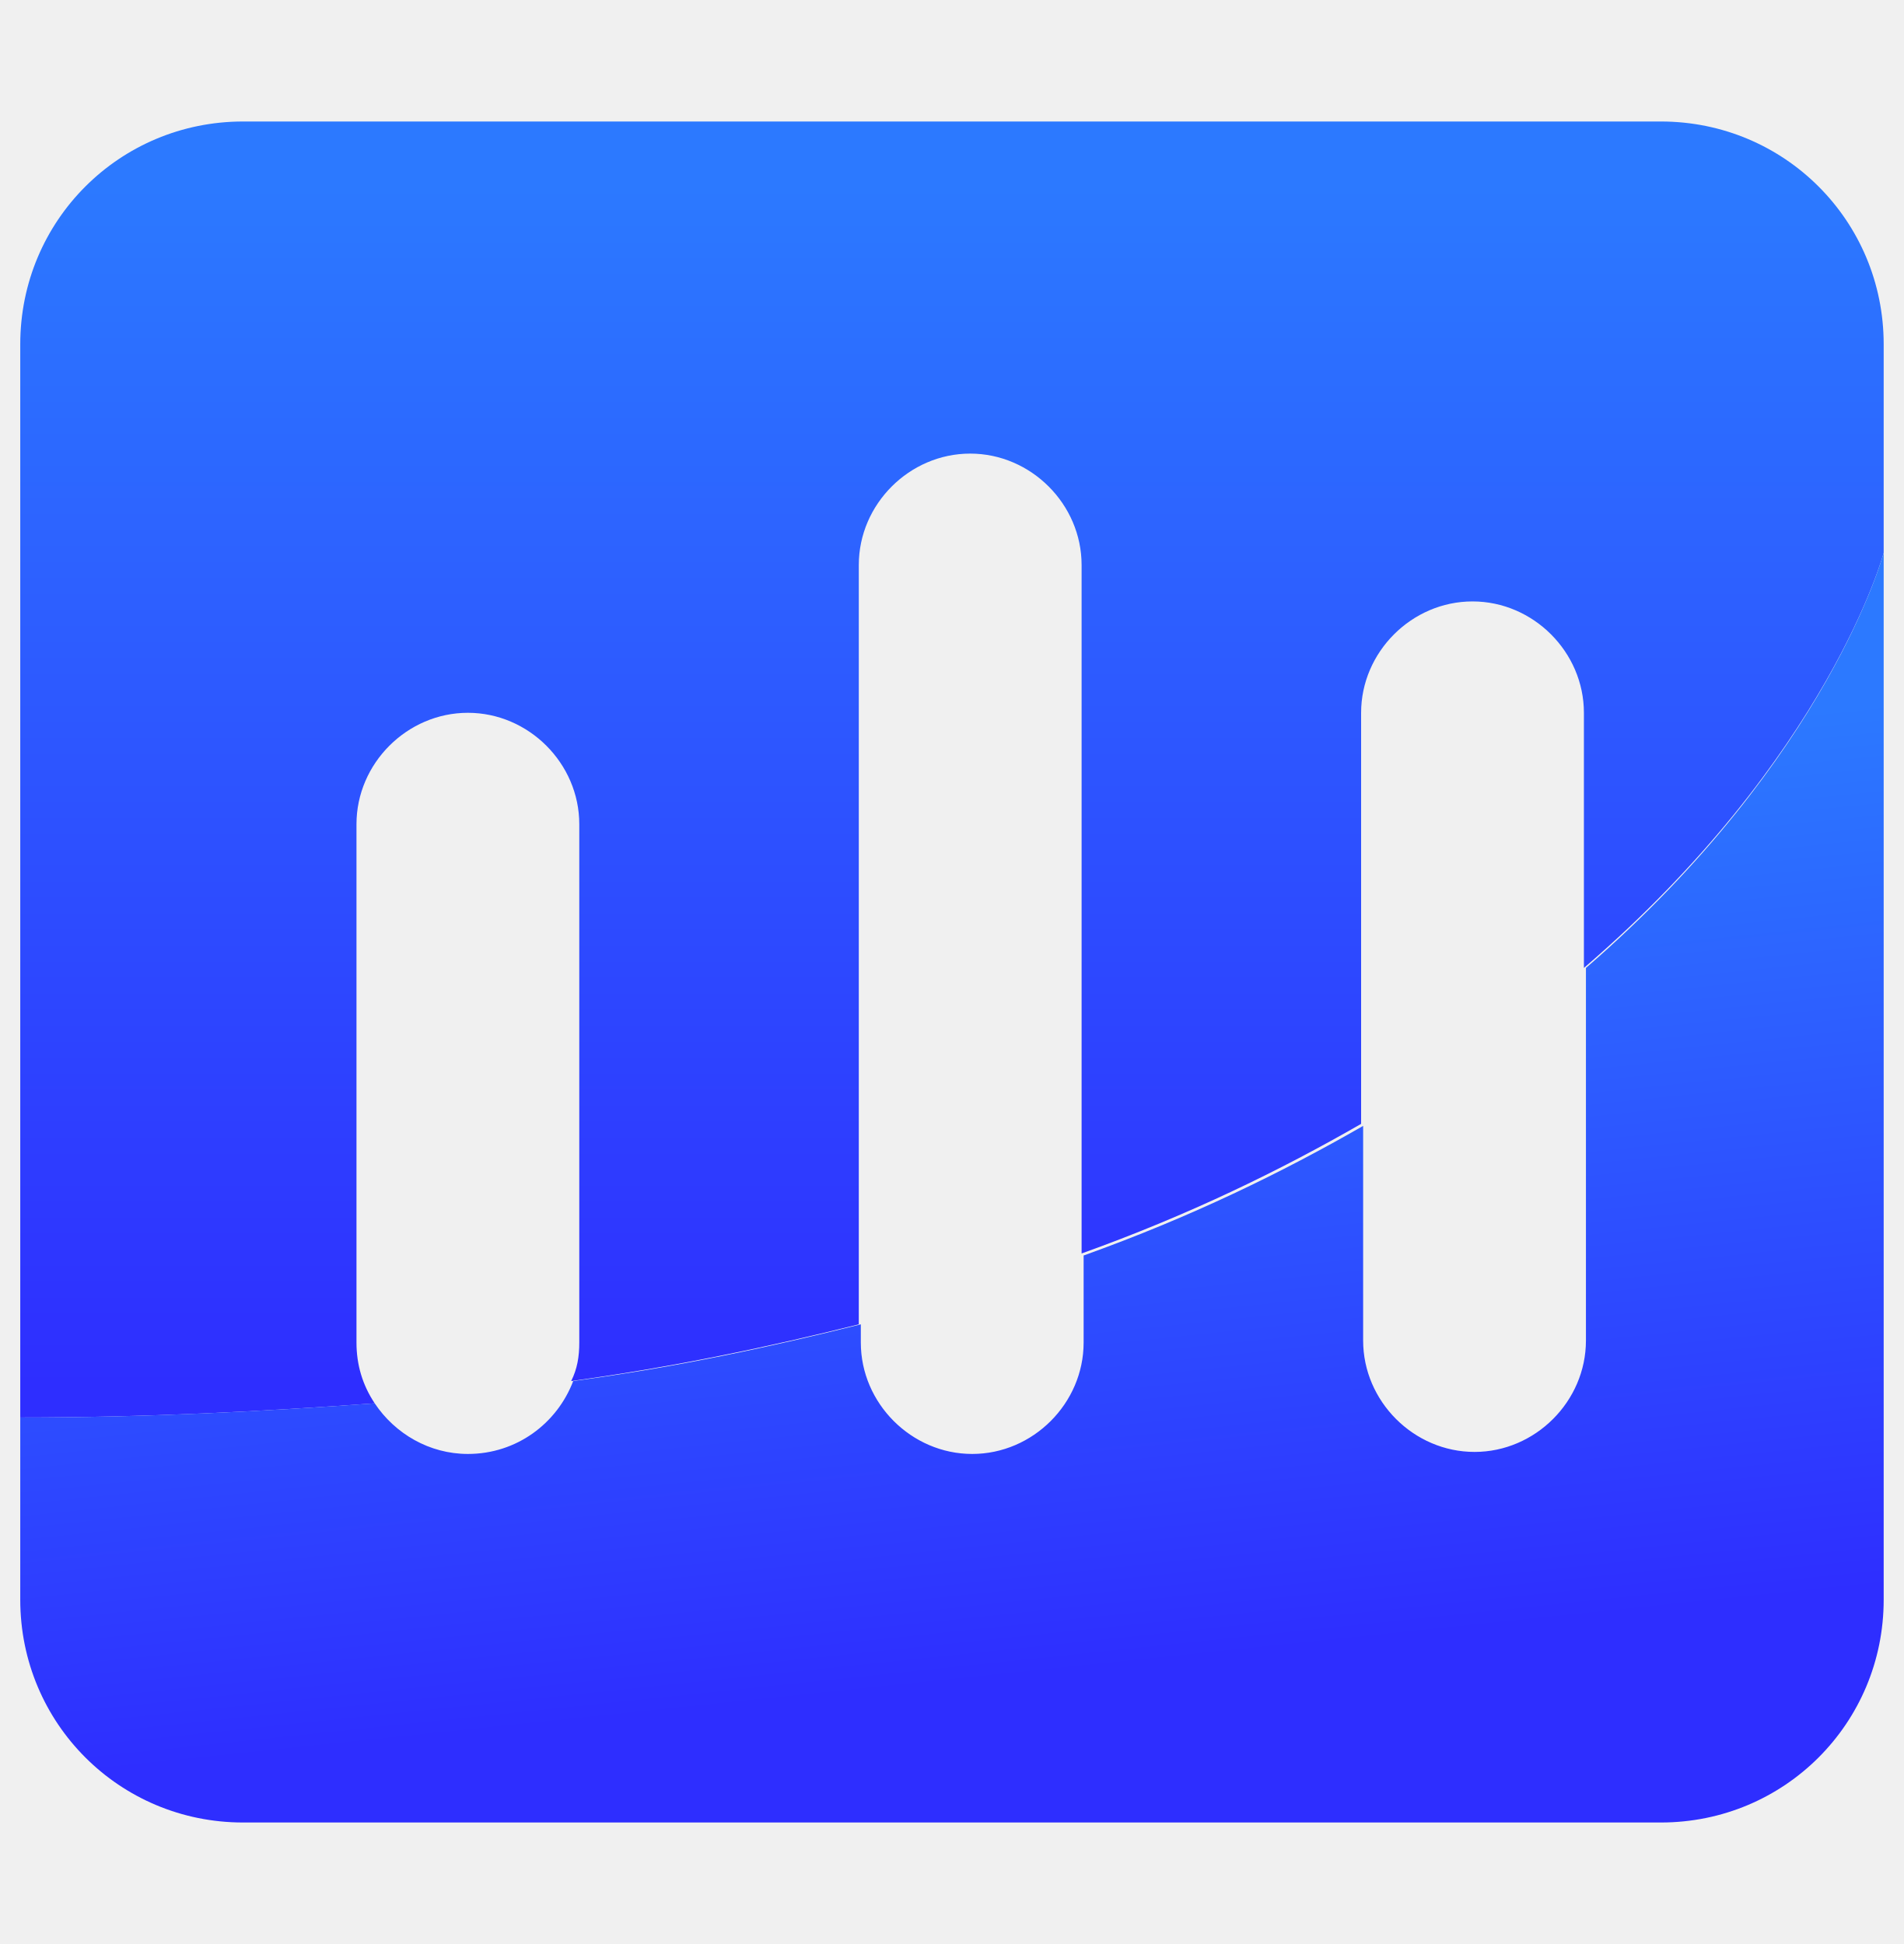
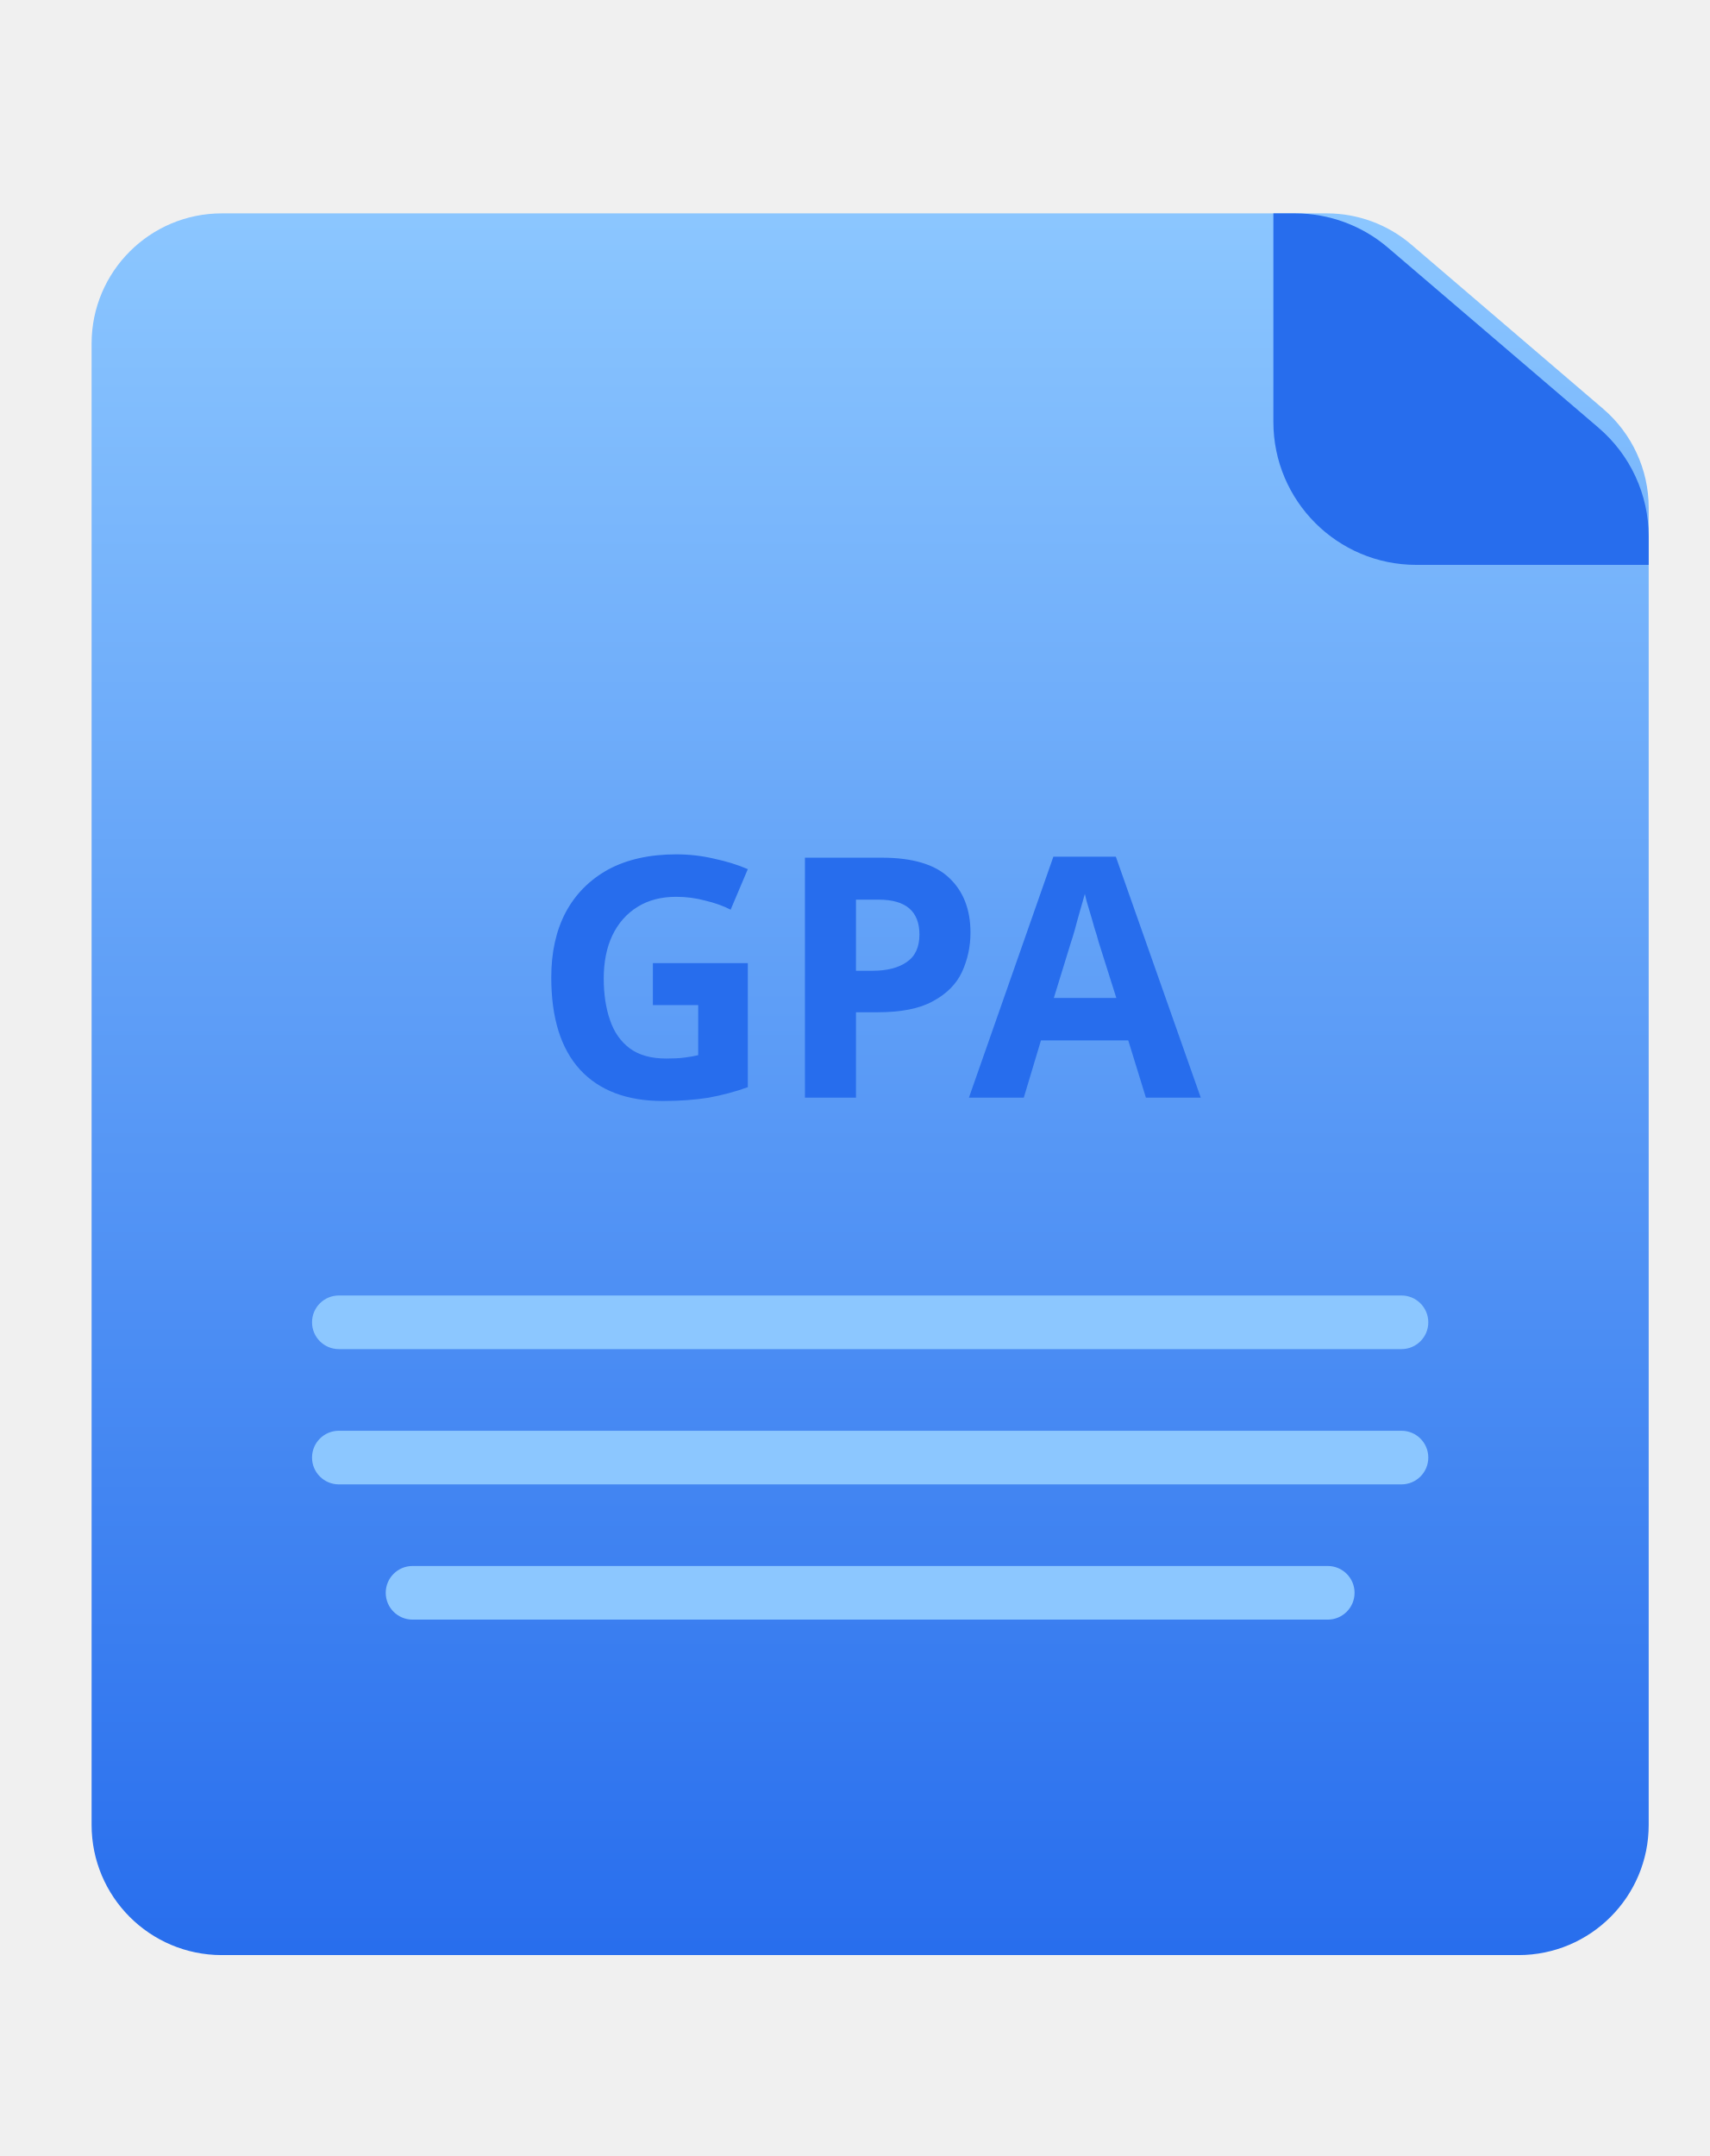
- <svg xmlns="http://www.w3.org/2000/svg" version="1.1" id="图层_1" x="0px" y="0px" viewBox="0 0 94 96" style="enable-background:new 0 0 94 96;" xml:space="preserve">
-   <style type="text/css">
- 	.st0{fill:url(#SVGID_1_);}
- 	.st1{fill:url(#SVGID_2_);}
- 	.st2{fill:url(#SVGID_3_);}
- 	.st3{fill:url(#SVGID_4_);}
- 	.st4{fill:url(#SVGID_5_);}
- 	.st5{fill:url(#SVGID_6_);}
- 	.st6{fill:url(#SVGID_7_);}
- 	.st7{fill:url(#SVGID_8_);}
- 	.st8{fill:url(#SVGID_9_);}
- 	.st9{fill:url(#SVGID_10_);}
- 	.st10{fill:url(#SVGID_11_);}
- 	.st11{fill:url(#SVGID_12_);}
- 	.st12{fill:url(#SVGID_13_);}
- 	.st13{fill:url(#SVGID_14_);}
- 	.st14{fill:url(#SVGID_15_);}
- 	.st15{fill:url(#SVGID_16_);}
- 	.st16{fill:url(#SVGID_17_);}
- 	.st17{fill:url(#SVGID_18_);}
- </style>
-   <g>
-     <linearGradient id="SVGID_1_" gradientUnits="userSpaceOnUse" x1="47" y1="375.636" x2="47" y2="-470.652">
-       <stop offset="0.363" style="stop-color:#2E2EFF" />
-       <stop offset="0.433" style="stop-color:#2C79FF" />
+ <svg xmlns="http://www.w3.org/2000/svg" width="56" height="70.61" viewBox="0 0 56 70.61">
+   <defs>
+     <style>
+       .cls-1 {
+         fill: #fff;
+       }
+ 
+       .cls-2 {
+         clip-path: url(#clip-path);
+       }
+ 
+       .cls-3 {
+         fill: url(#linear-gradient);
+       }
+ 
+       .cls-4, .cls-6 {
+         fill: #276ded;
+       }
+ 
+       .cls-5 {
+         fill: #8cc7ff;
+       }
+ 
+       .cls-6 {
+         font-size: 11px;
+         font-family: SegoeUI-Semibold, Segoe UI;
+         font-weight: 600;
+       }
+     </style>
+     <clipPath id="clip-path">
+       <rect id="矩形_207" data-name="矩形 207" class="cls-1" width="56" height="70.61" transform="translate(49 459.39)" />
+     </clipPath>
+     <linearGradient id="linear-gradient" x1="0.5" x2="0.5" y2="1" gradientUnits="objectBoundingBox">
+       <stop offset="0" stop-color="#8cc7ff" />
+       <stop offset="1" stop-color="#276ded" />
    </linearGradient>
-     <path class="st0" d="M82,6H12C5.9,6,1,10.9,1,17v10.3V70c6.2,0,12-0.3,17.5-0.7c-0.6-0.9-0.9-1.9-0.9-3V40.7c0-3,2.5-5.5,5.5-5.5   s5.5,2.5,5.5,5.5v25.6c0,0.7-0.1,1.3-0.4,1.9c5.1-0.7,9.8-1.7,14.2-2.8V27.9c0-3,2.5-5.5,5.5-5.5c3,0,5.5,2.5,5.5,5.5v34   c5.3-1.9,9.8-4.1,13.8-6.4V35.2c0-3,2.5-5.5,5.5-5.5s5.5,2.5,5.5,5.5v12.6C90.3,37.4,93,27.3,93,27.3V17C93,10.9,88.1,6,82,6z" />
-     <linearGradient id="SVGID_2_" gradientUnits="userSpaceOnUse" x1="69.758" y1="271.613" x2="11.162" y2="-290.094">
-       <stop offset="0.336" style="stop-color:#2E2EFF" />
-       <stop offset="0.413" style="stop-color:#2C79FF" />
-     </linearGradient>
-     <path class="st1" d="M78.3,47.8v18.4c0,3-2.5,5.5-5.5,5.5s-5.5-2.5-5.5-5.5V55.6c-4,2.3-8.5,4.5-13.8,6.4v4.3c0,3-2.5,5.5-5.5,5.5   c-3,0-5.5-2.5-5.5-5.5v-0.9c-4.4,1.1-9,2.1-14.2,2.8c-0.8,2.1-2.8,3.6-5.2,3.6c-1.9,0-3.6-1-4.6-2.5C13,69.7,7.2,70,1,70V79   c0,6.1,4.9,11,11,11H82c6.1,0,11-4.9,11-11V27.3C93,27.3,90.3,37.4,78.3,47.8z" />
+   </defs>
+   <g id="蒙版组_12" data-name="蒙版组 12" class="cls-2" transform="translate(-49 -459.39)">
+     <g id="图层_2" data-name="图层 2" transform="translate(52 466.378)">
+       <g id="图层_2-2" data-name="图层 2" transform="translate(0 0)">
+         <path id="路径_28" data-name="路径 28" class="cls-3" d="M4.265,0h36.19a4.265,4.265,0,0,1,2.772,1.024L49.507,6.4A4.265,4.265,0,0,1,51,9.635V52.777a4.265,4.265,0,0,1-4.265,4.265H4.265A4.265,4.265,0,0,1,0,52.777V4.265A4.265,4.265,0,0,1,4.265,0Z" transform="translate(0 0)" />
+         <path id="路径_29" data-name="路径 29" class="cls-4" d="M54.361,7.024l-6.9-5.9A4.683,4.683,0,0,0,44.421,0h-.714V6.829a4.683,4.683,0,0,0,4.683,4.683H56V10.58a4.683,4.683,0,0,0-1.639-3.555Z" transform="translate(-5 0)" />
+         <rect id="矩形_211" data-name="矩形 211" class="cls-5" width="36.561" height="1.756" rx="0.878" transform="translate(7.22 35.44)" />
+         <rect id="矩形_212" data-name="矩形 212" class="cls-5" width="36.561" height="1.756" rx="0.878" transform="translate(7.22 39.87)" />
+         <rect id="矩形_213" data-name="矩形 213" class="cls-5" width="31.732" height="1.756" rx="0.878" transform="translate(9.634 44.299)" />
+         <text id="GPA" class="cls-6" transform="translate(14.415 28.961)">
+           <tspan x="0" y="0">GPA</tspan>
+         </text>
+       </g>
+     </g>
  </g>
</svg>
